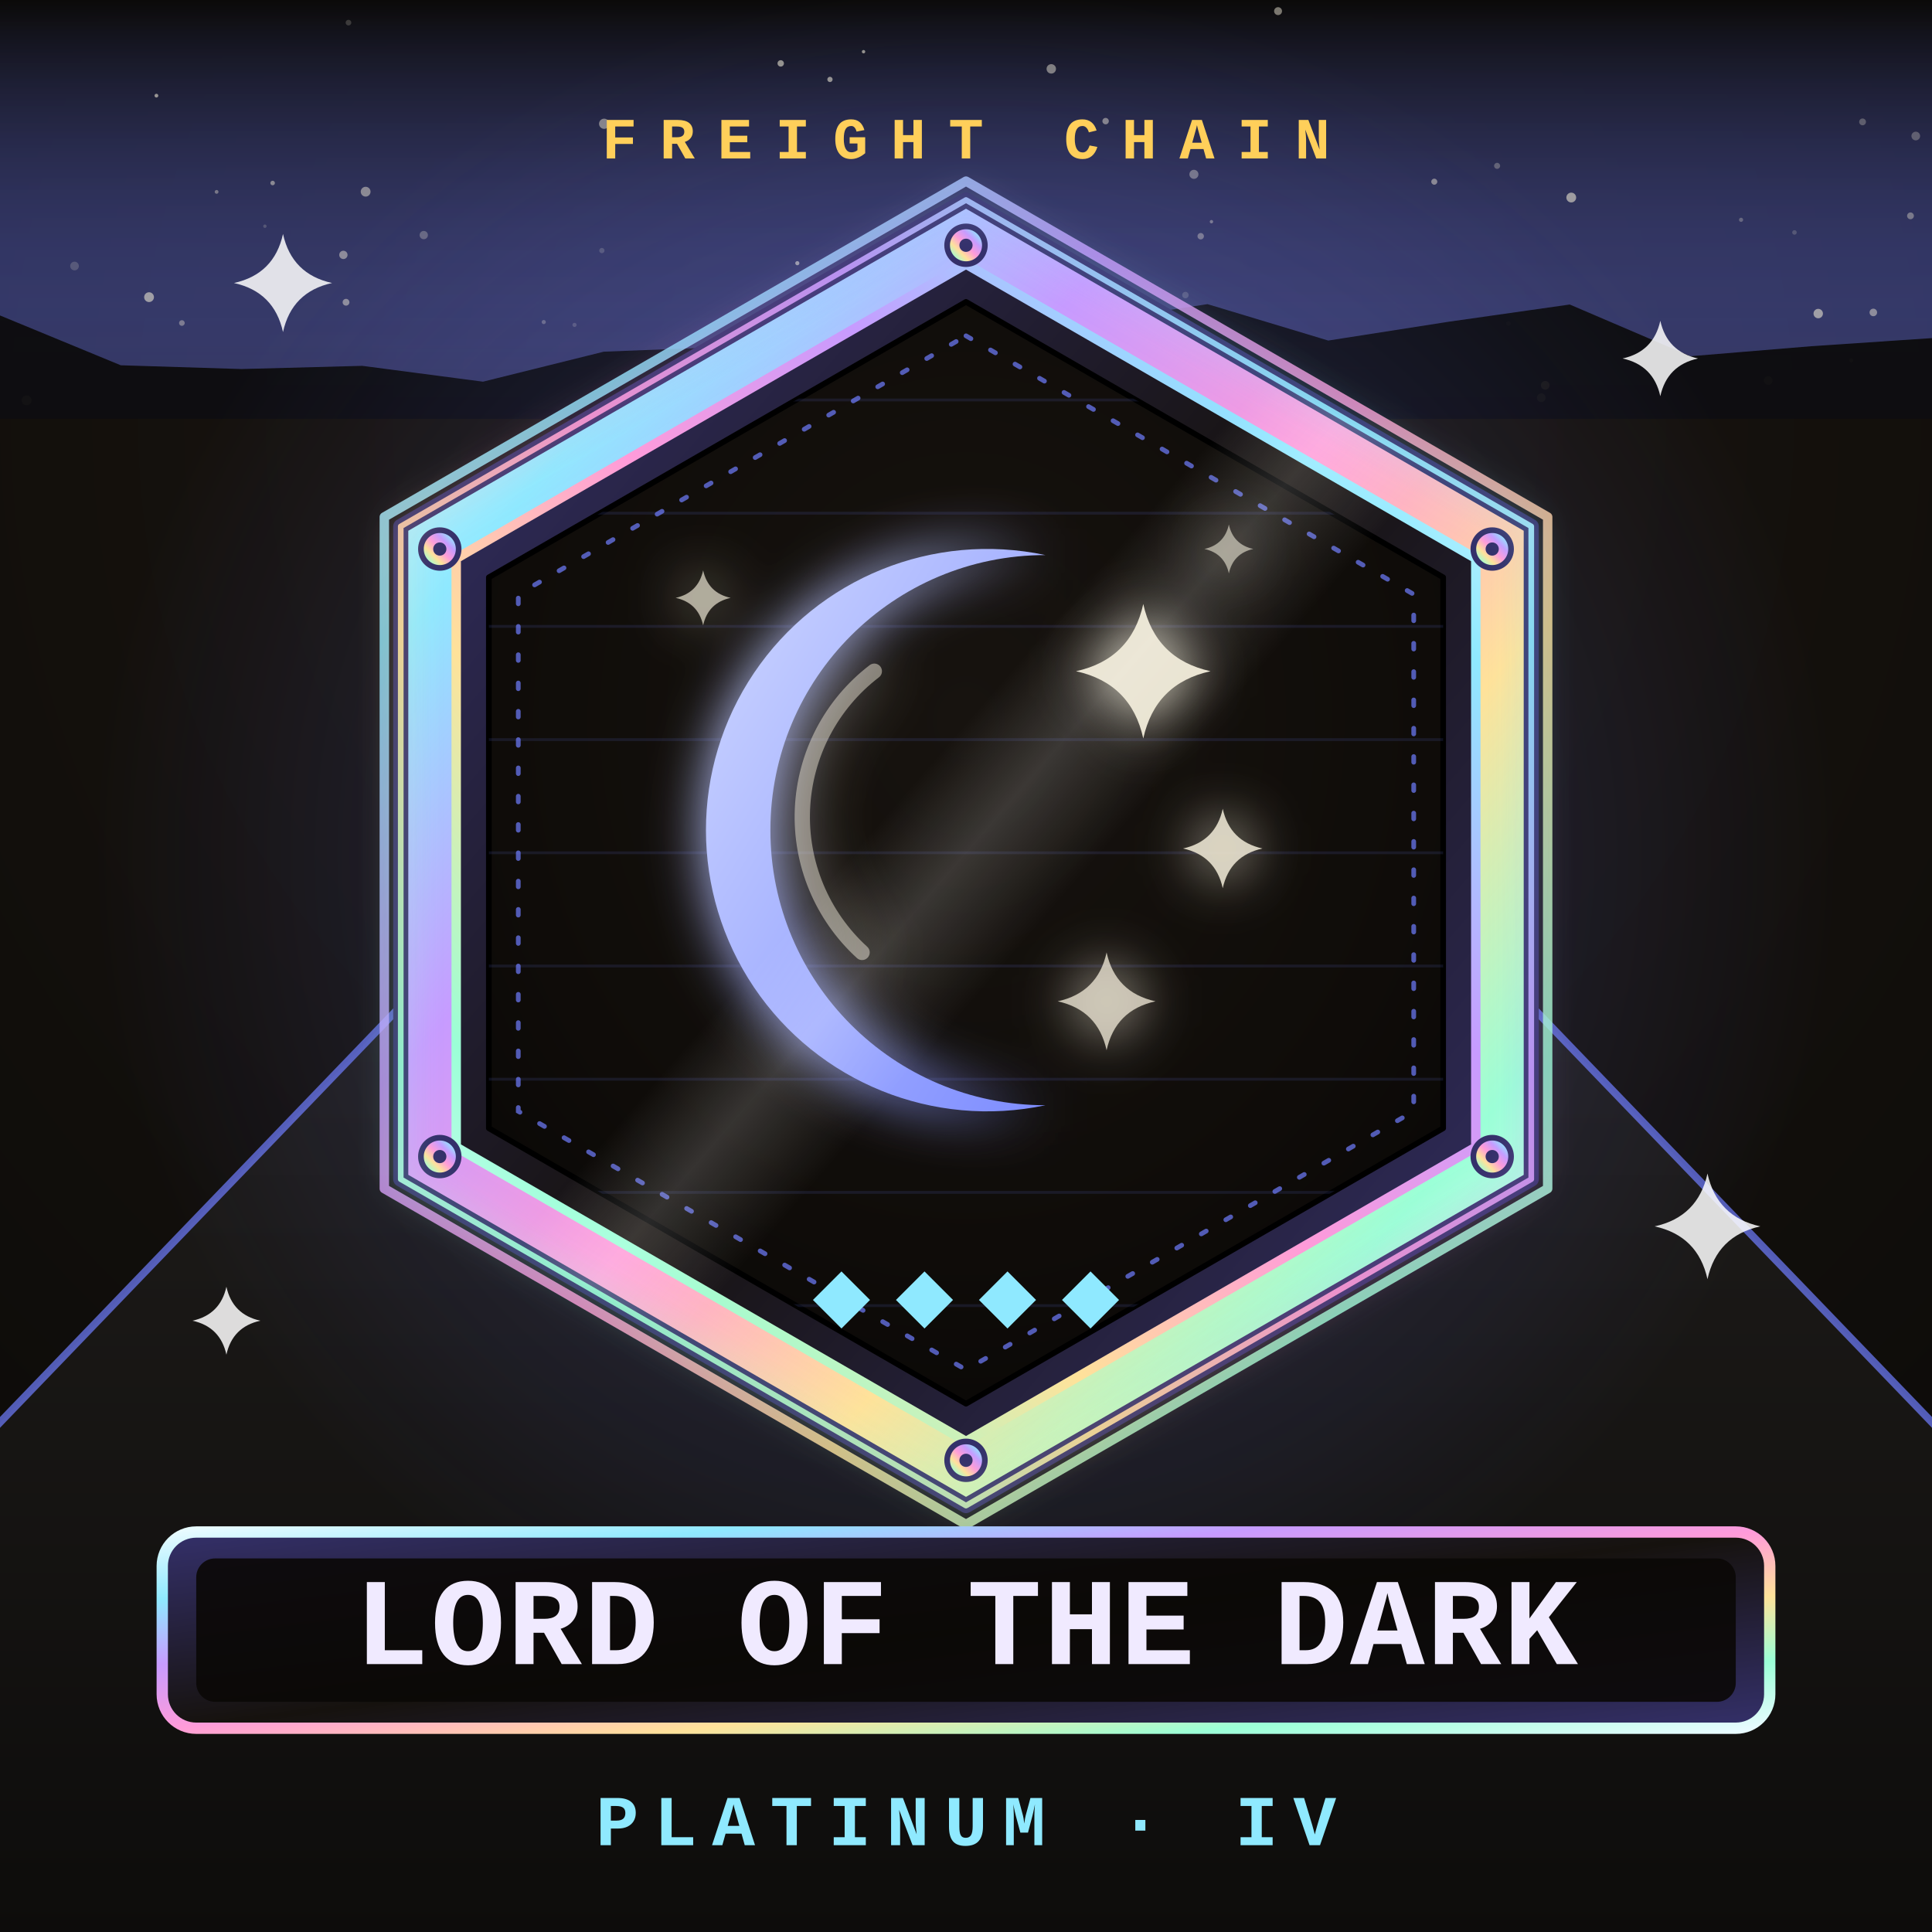
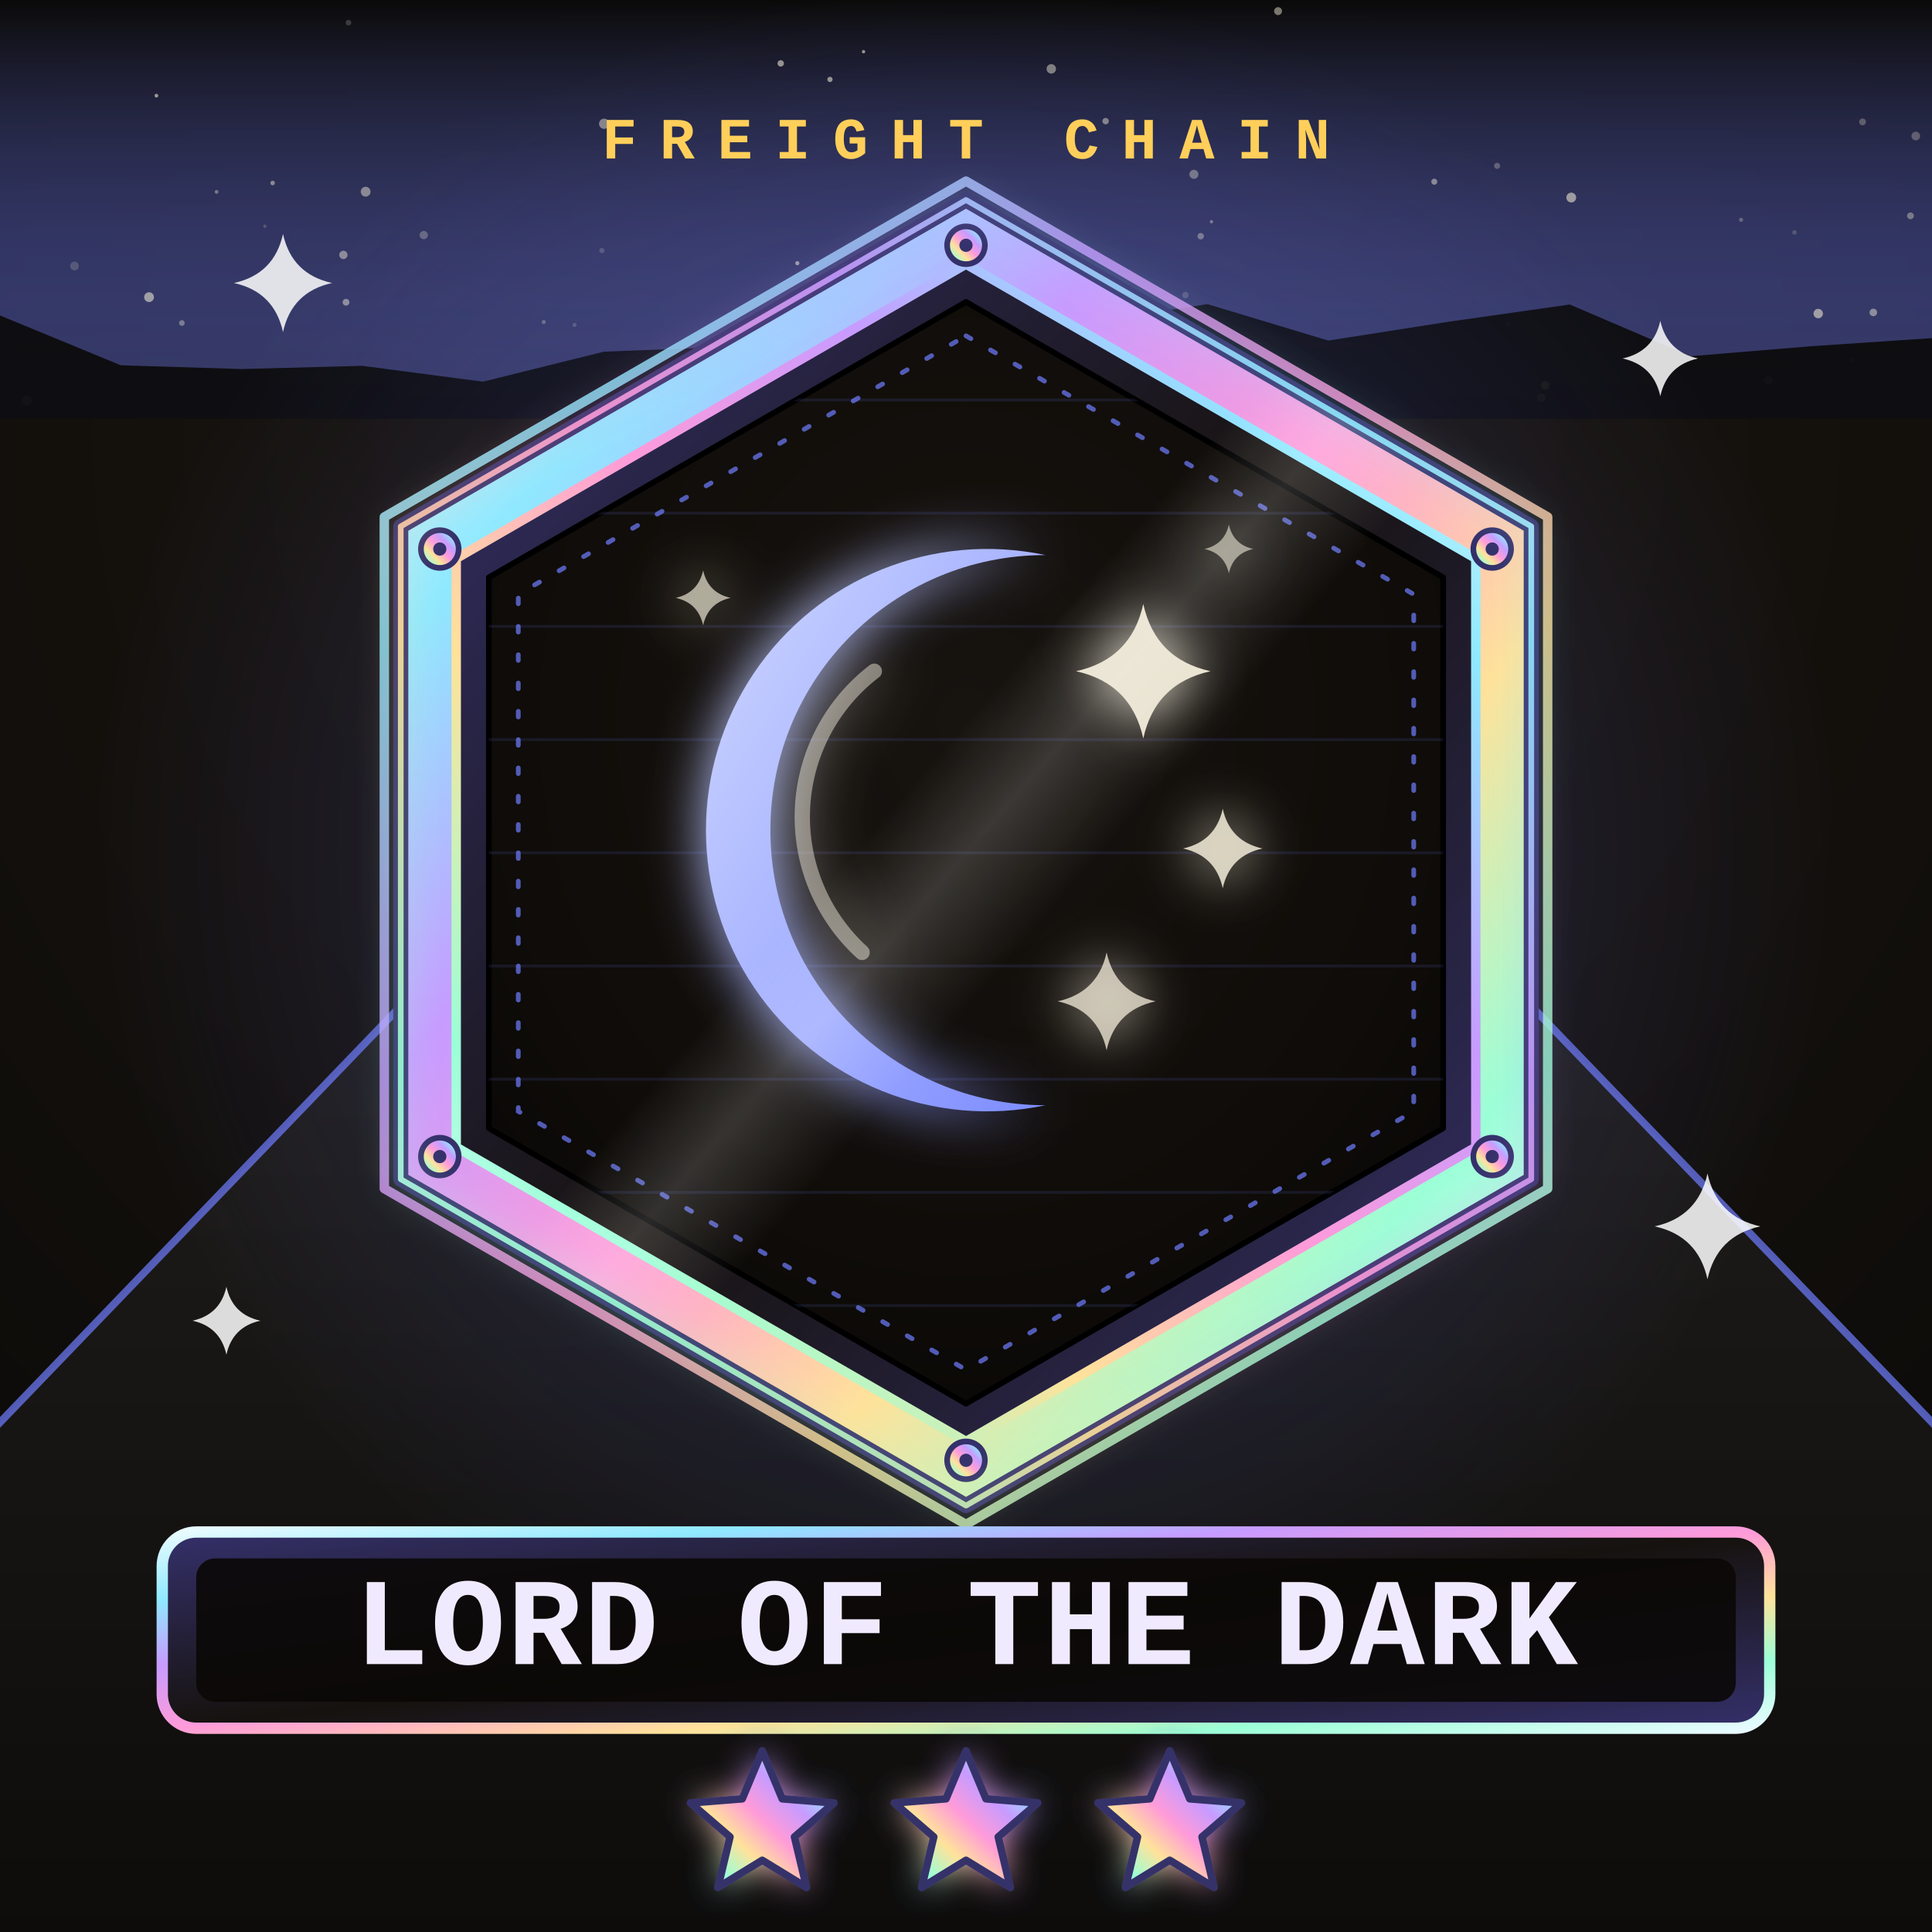
<svg xmlns="http://www.w3.org/2000/svg" width="1024" height="1024" viewBox="0 0 1024 1024" role="img" aria-label="Lord of the Dark – Freight Chain achievement">
  <defs>
    <radialGradient id="bg" cx="50%" cy="22%" r="85%">
      <stop offset="0" stop-color="#1d1710" />
      <stop offset="1" stop-color="#0b0a09" />
    </radialGradient>
    <linearGradient id="sky" x1="0" y1="0" x2="0" y2="1">
      <stop offset="0" stop-color="#0b0a09" />
      <stop offset="1" stop-color="#6f7dff" stop-opacity="0.34" />
    </linearGradient>
    <linearGradient id="road" x1="0" y1="0" x2="0" y2="1">
      <stop offset="0" stop-color="#2a2724" />
      <stop offset="1" stop-color="#0d0c0b" />
    </linearGradient>
    <linearGradient id="rim" x1="0" y1="0" x2="1" y2="1">
      <stop offset="0%" stop-color="#e8fbff" />
      <stop offset="16.7%" stop-color="#8fe9ff" />
      <stop offset="33.3%" stop-color="#c79bff" />
      <stop offset="50%" stop-color="#ff9bd9" />
      <stop offset="66.7%" stop-color="#ffe29a" />
      <stop offset="83.3%" stop-color="#9bffd7" />
      <stop offset="100%" stop-color="#e8fbff" />
    </linearGradient>
    <linearGradient id="rimB" x1="1" y1="0" x2="0" y2="1">
      <stop offset="0%" stop-color="#e8fbff" />
      <stop offset="16.7%" stop-color="#8fe9ff" />
      <stop offset="33.3%" stop-color="#c79bff" />
      <stop offset="50%" stop-color="#ff9bd9" />
      <stop offset="66.7%" stop-color="#ffe29a" />
      <stop offset="83.3%" stop-color="#9bffd7" />
      <stop offset="100%" stop-color="#e8fbff" />
    </linearGradient>
    <linearGradient id="bevel" x1="0" y1="0" x2="1" y2="1">
      <stop offset="0" stop-color="#34306a" />
      <stop offset=".5" stop-color="#16120e" />
      <stop offset="1" stop-color="#34306a" />
    </linearGradient>
    <radialGradient id="plate" cx="50%" cy="38%" r="75%">
      <stop offset="0" stop-color="#17130f" />
      <stop offset=".65" stop-color="#0f0c09" />
      <stop offset="1" stop-color="#070605" />
    </radialGradient>
    <radialGradient id="halo" cx="50%" cy="50%" r="50%">
      <stop offset="0" stop-color="#6f7dff" stop-opacity="0.3" />
      <stop offset="1" stop-color="#6f7dff" stop-opacity="0" />
    </radialGradient>
    <linearGradient id="ga" x1="0" y1="0" x2="1" y2="1">
      <stop offset="0" stop-color="#cfd8ff" />
      <stop offset="1" stop-color="#7d8cff" />
    </linearGradient>
    <linearGradient id="sheen" x1="0" y1="0" x2="1" y2="1">
      <stop offset="0" stop-color="#fff" stop-opacity="0" />
      <stop offset=".45" stop-color="#fff" stop-opacity="0" />
      <stop offset=".5" stop-color="#fff" stop-opacity="0.16" />
      <stop offset=".56" stop-color="#fff" stop-opacity="0" />
      <stop offset="1" stop-color="#fff" stop-opacity="0" />
    </linearGradient>
    <filter id="glow" x="-30%" y="-30%" width="160%" height="160%">
      <feGaussianBlur stdDeviation="9" result="b" />
      <feMerge>
        <feMergeNode in="b" />
        <feMergeNode in="SourceGraphic" />
      </feMerge>
    </filter>
  </defs>
  <rect width="1024" height="1024" fill="url(#bg)" />
  <rect width="1024" height="222" fill="url(#sky)" />
  <circle cx="832.8" cy="104.7" r="2.6" fill="#e8e2cf" opacity="0.6" />
  <circle cx="184.7" cy="12" r="1.5" fill="#e8e2cf" opacity="0.2" />
  <circle cx="819" cy="204.2" r="2.3" fill="#e8e2cf" opacity="0.6" />
  <circle cx="628.3" cy="156.4" r="1.7" fill="#e8e2cf" opacity="0.2" />
  <circle cx="320.2" cy="65.6" r="2.7" fill="#e8e2cf" opacity="0.5" />
  <circle cx="144.5" cy="97" r="1.2" fill="#e8e2cf" opacity="0.5" />
  <circle cx="642.1" cy="117.5" r="0.9" fill="#e8e2cf" opacity="0.4" />
  <circle cx="586" cy="64.2" r="1.7" fill="#e8e2cf" opacity="0.5" />
  <circle cx="413.8" cy="33.6" r="1.7" fill="#e8e2cf" opacity="0.6" />
  <circle cx="816.9" cy="210.8" r="2.3" fill="#e8e2cf" opacity="0.4" />
  <circle cx="799.5" cy="171.5" r="1.2" fill="#e8e2cf" opacity="0.2" />
  <circle cx="457.7" cy="27.4" r="0.9" fill="#e8e2cf" opacity="0.6" />
  <circle cx="140.4" cy="119.9" r="0.9" fill="#e8e2cf" opacity="0.2" />
  <circle cx="82.9" cy="50.7" r="1" fill="#e8e2cf" opacity="0.6" />
  <circle cx="422.6" cy="139.5" r="1.1" fill="#e8e2cf" opacity="0.6" />
  <circle cx="183.4" cy="160.2" r="1.8" fill="#e8e2cf" opacity="0.5" />
  <circle cx="793.5" cy="87.9" r="1.6" fill="#e8e2cf" opacity="0.3" />
  <circle cx="636.4" cy="125.2" r="1.7" fill="#e8e2cf" opacity="0.4" />
  <circle cx="439.9" cy="42.1" r="1.4" fill="#e8e2cf" opacity="0.6" />
  <circle cx="79" cy="157.5" r="2.6" fill="#e8e2cf" opacity="0.6" />
  <circle cx="557.2" cy="36.5" r="2.5" fill="#e8e2cf" opacity="0.5" />
  <circle cx="937.2" cy="201.7" r="2.3" fill="#e8e2cf" opacity="0.2" />
  <circle cx="1015.4" cy="72.1" r="2.3" fill="#e8e2cf" opacity="0.3" />
  <circle cx="319" cy="132.8" r="1.4" fill="#e8e2cf" opacity="0.2" />
  <circle cx="922.8" cy="116.5" r="1.1" fill="#e8e2cf" opacity="0.3" />
  <circle cx="288.2" cy="170.7" r="1.1" fill="#e8e2cf" opacity="0.3" />
  <circle cx="96.4" cy="171.2" r="1.5" fill="#e8e2cf" opacity="0.4" />
  <circle cx="304.5" cy="172.2" r="1.1" fill="#e8e2cf" opacity="0.2" />
  <circle cx="575.1" cy="182.9" r="2.4" fill="#e8e2cf" opacity="0.6" />
  <circle cx="1012.6" cy="114.4" r="1.8" fill="#e8e2cf" opacity="0.4" />
  <circle cx="39.5" cy="141" r="2.3" fill="#e8e2cf" opacity="0.2" />
  <circle cx="410.8" cy="175.5" r="1.3" fill="#e8e2cf" opacity="0.2" />
  <circle cx="677.4" cy="5.9" r="2.1" fill="#e8e2cf" opacity="0.5" />
  <circle cx="951.1" cy="123.2" r="1.2" fill="#e8e2cf" opacity="0.2" />
  <circle cx="193.8" cy="101.6" r="2.6" fill="#e8e2cf" opacity="0.5" />
  <circle cx="963.7" cy="166.2" r="2.5" fill="#e8e2cf" opacity="0.6" />
  <circle cx="981.2" cy="191" r="1.1" fill="#e8e2cf" opacity="0.2" />
  <circle cx="541.9" cy="175.2" r="1.5" fill="#e8e2cf" opacity="0.3" />
  <circle cx="114.8" cy="101.7" r="1" fill="#e8e2cf" opacity="0.4" />
  <circle cx="992.9" cy="165.6" r="2" fill="#e8e2cf" opacity="0.5" />
  <circle cx="760.2" cy="96.3" r="1.6" fill="#e8e2cf" opacity="0.5" />
  <circle cx="632.8" cy="92.4" r="2.4" fill="#e8e2cf" opacity="0.4" />
  <circle cx="224.6" cy="124.6" r="2.2" fill="#e8e2cf" opacity="0.3" />
  <circle cx="987.2" cy="64.6" r="1.8" fill="#e8e2cf" opacity="0.3" />
  <circle cx="14.1" cy="212.2" r="2.6" fill="#e8e2cf" opacity="0.3" />
  <circle cx="182" cy="135.1" r="2.2" fill="#e8e2cf" opacity="0.5" />
  <path d="M0 222L0 167.2L64 193.6L128 195.6L192 193.9L256 202.3L320 186.4L384 183.9L448 200.6L512 164.6L576 171L640 161.2L704 180.5L768 170.5L832 161.4L896 188.8L960 183.5L1024 179.2L1024 222Z" fill="#0a0908" opacity=".9" />
  <polygon points="512,222 -260,1024 1284,1024" fill="url(#road)" />
  <line x1="512" y1="222" x2="-260" y2="1024" stroke="#6f7dff" stroke-width="4" opacity=".7" />
  <line x1="512" y1="222" x2="1284" y2="1024" stroke="#6f7dff" stroke-width="4" opacity=".7" />
  <polygon points="510.4,222.9 513.6,222.9 514.1,247 509.9,247" fill="#ffcf5a" opacity="0.8" />
  <polygon points="508.8,296.6 515.2,296.6 516.4,349.9 507.6,349.9" fill="#ffcf5a" opacity="0.8" />
  <polygon points="505.8,428.4 518.2,428.4 519.8,502.4 504.2,502.4" fill="#ffcf5a" opacity="0.8" />
  <polygon points="501.9,603.9 522.1,603.9 524.1,695.3 499.9,695.3" fill="#ffcf5a" opacity="0.8" />
  <circle cx="512" cy="452" r="470" fill="url(#halo)" />
  <text x="512" y="84" text-anchor="middle" font-family="ui-monospace,'SF Mono',Menlo,Consolas,'Liberation Mono','DejaVu Sans Mono',monospace" font-size="31" font-weight="700" fill="#ffcf5a" letter-spacing="12">FREIGHT CHAIN</text>
  <polygon points="512,96 820.3,274 820.3,630 512,808 203.7,630 203.7,274" fill="none" stroke="url(#rim)" stroke-width="5" stroke-linejoin="round" opacity=".8" />
  <path d="M150 124 Q154.68 145.32 176 150 Q154.68 154.68 150 176 Q145.32 154.68 124 150 Q145.32 145.32 150 124Z" fill="#fff" opacity="0.85" />
  <path d="M880 170 Q883.6 186.4 900 190 Q883.6 193.6 880 210 Q876.4 193.6 860 190 Q876.4 186.4 880 170Z" fill="#fff" opacity="0.85" />
  <path d="M120 682 Q123.24 696.76 138 700 Q123.24 703.24 120 718 Q116.76 703.24 102 700 Q116.76 696.76 120 682Z" fill="#fff" opacity="0.85" />
  <path d="M905 622 Q910.04 644.96 933 650 Q910.04 655.04 905 678 Q899.96 655.04 877 650 Q899.96 644.96 905 622Z" fill="#fff" opacity="0.85" />
  <polygon points="512,106 811.6,279 811.6,625 512,798 212.4,625 212.4,279" fill="url(#rim)" stroke="#34306a" stroke-width="8" stroke-linejoin="round" />
  <polygon points="512,140 782.2,296 782.2,608 512,764 241.8,608 241.8,296" fill="url(#bevel)" stroke="url(#rimB)" stroke-width="5" stroke-linejoin="round" />
  <polygon points="512,160 764.9,306 764.9,598 512,744 259.1,598 259.1,306" fill="url(#plate)" stroke="#000" stroke-width="3" stroke-linejoin="round" />
  <g stroke="#6f7dff" stroke-width="1.5" opacity="0.12" clip-path="url(#cl)">
    <line x1="212" y1="212" x2="812" y2="212" />
    <line x1="212" y1="272" x2="812" y2="272" />
    <line x1="212" y1="332" x2="812" y2="332" />
    <line x1="212" y1="392" x2="812" y2="392" />
    <line x1="212" y1="452" x2="812" y2="452" />
    <line x1="212" y1="512" x2="812" y2="512" />
    <line x1="212" y1="572" x2="812" y2="572" />
    <line x1="212" y1="632" x2="812" y2="632" />
    <line x1="212" y1="692" x2="812" y2="692" />
  </g>
  <clipPath id="cl">
    <polygon points="512,160 764.9,306 764.9,598 512,744 259.1,598 259.1,306" />
  </clipPath>
  <polygon points="512,178 749.3,315 749.3,589 512,726 274.7,589 274.7,315" fill="none" stroke="#6f7dff" stroke-width="2.5" stroke-dasharray="3 12" stroke-linecap="round" opacity="0.7" />
  <circle cx="512" cy="130" r="10" fill="url(#rimB)" stroke="#34306a" stroke-width="3" />
  <circle cx="512" cy="130" r="3.5" fill="#34306a" />
  <circle cx="790.9" cy="291" r="10" fill="url(#rimB)" stroke="#34306a" stroke-width="3" />
  <circle cx="790.9" cy="291" r="3.5" fill="#34306a" />
  <circle cx="790.9" cy="613" r="10" fill="url(#rimB)" stroke="#34306a" stroke-width="3" />
  <circle cx="790.9" cy="613" r="3.5" fill="#34306a" />
  <circle cx="512" cy="774" r="10" fill="url(#rimB)" stroke="#34306a" stroke-width="3" />
  <circle cx="512" cy="774" r="3.5" fill="#34306a" />
  <circle cx="233.1" cy="613" r="10" fill="url(#rimB)" stroke="#34306a" stroke-width="3" />
  <circle cx="233.1" cy="613" r="3.5" fill="#34306a" />
  <circle cx="233.1" cy="291" r="10" fill="url(#rimB)" stroke="#34306a" stroke-width="3" />
  <circle cx="233.1" cy="291" r="3.5" fill="#34306a" />
  <g transform="translate(512 440) scale(1.62)" filter="url(#glow)">
    <g>
      <path d="M26 -90A92 92 0 1 0 26 90A72 72 0 1 1 26 -90Z" fill="url(#ga)" />
      <path d="M-30 -52A60 60 0 0 0 -34 40" fill="none" stroke="#e8e2cf" stroke-width="5" stroke-linecap="round" opacity=".5" />
      <path d="M58 -74 Q61.96 -55.96 80 -52 Q61.96 -48.04 58 -30 Q54.04 -48.04 36 -52 Q54.04 -55.96 58 -74Z" fill="#e8e2cf" opacity="1" />
      <path d="M84 -7 Q86.34 3.66 97 6 Q86.34 8.34 84 19 Q81.66 8.34 71 6 Q81.66 3.66 84 -7Z" fill="#e8e2cf" opacity="0.9" />
      <path d="M46 40 Q48.88 53.12 62 56 Q48.88 58.88 46 72 Q43.12 58.88 30 56 Q43.12 53.12 46 40Z" fill="#e8e2cf" opacity="0.8" />
      <path d="M-86 -85 Q-84.38 -77.62 -77 -76 Q-84.38 -74.38 -86 -67 Q-87.62 -74.38 -95 -76 Q-87.62 -77.62 -86 -85Z" fill="#e8e2cf" opacity="0.7" />
      <path d="M86 -100 Q87.44 -93.44 94 -92 Q87.44 -90.56 86 -84 Q84.56 -90.56 78 -92 Q84.56 -93.44 86 -100Z" fill="#e8e2cf" opacity="0.6" />
    </g>
  </g>
-   <polygon points="446,676 459,689 446,702 433,689" fill="#8fe9ff" stroke="#8fe9ff" stroke-width="3" opacity="1" />
-   <polygon points="490,676 503,689 490,702 477,689" fill="#8fe9ff" stroke="#8fe9ff" stroke-width="3" opacity="1" />
-   <polygon points="534,676 547,689 534,702 521,689" fill="#8fe9ff" stroke="#8fe9ff" stroke-width="3" opacity="1" />
-   <polygon points="578,676 591,689 578,702 565,689" fill="#8fe9ff" stroke="#8fe9ff" stroke-width="3" opacity="1" />
  <polygon points="512,106 811.6,279 811.6,625 512,798 212.4,625 212.4,279" fill="url(#sheen)" stroke="none" />
  <polygon points="512,106 811.6,279 811.6,625 512,798 212.4,625 212.4,279" fill="none" stroke="url(#rimB)" stroke-width="3" stroke-linejoin="round" opacity=".9" filter="url(#glow)" />
  <rect x="86" y="812" width="852" height="104" rx="18" fill="url(#bevel)" stroke="url(#rim)" stroke-width="6" />
  <rect x="104" y="826" width="816" height="76" rx="10" fill="#0a0806" opacity=".9" />
  <text x="512" y="882" text-anchor="middle" font-family="ui-monospace,'SF Mono',Menlo,Consolas,'Liberation Mono','DejaVu Sans Mono',monospace" font-size="66" font-weight="800" fill="#f0eaff" letter-spacing="1">LORD OF THE DARK</text>
-   <text x="512" y="978" text-anchor="middle" font-family="ui-monospace,'SF Mono',Menlo,Consolas,'Liberation Mono','DejaVu Sans Mono',monospace" font-size="38" font-weight="700" fill="#8fe9ff" letter-spacing="8">PLATINUM · IV</text>
+   <polygon points="404,928 414.6,953.4 442,955.6 421.1,973.6 427.5,1000.4 404,986 380.5,1000.4 386.9,973.6 366,955.6 393.4,953.4" fill="url(#rimB)" stroke="#34306a" stroke-width="4" stroke-linejoin="round" filter="url(#glow)" />
+   <polygon points="512,928 522.6,953.4 550,955.6 529.1,973.6 535.5,1000.4 512,986 488.5,1000.4 494.9,973.6 474,955.6 501.4,953.4" fill="url(#rimB)" stroke="#34306a" stroke-width="4" stroke-linejoin="round" filter="url(#glow)" />
+   <polygon points="620,928 630.6,953.4 658,955.6 637.1,973.6 643.5,1000.4 620,986 596.5,1000.4 602.9,973.6 582,955.6 609.4,953.4" fill="url(#rimB)" stroke="#34306a" stroke-width="4" stroke-linejoin="round" filter="url(#glow)" />
</svg>
